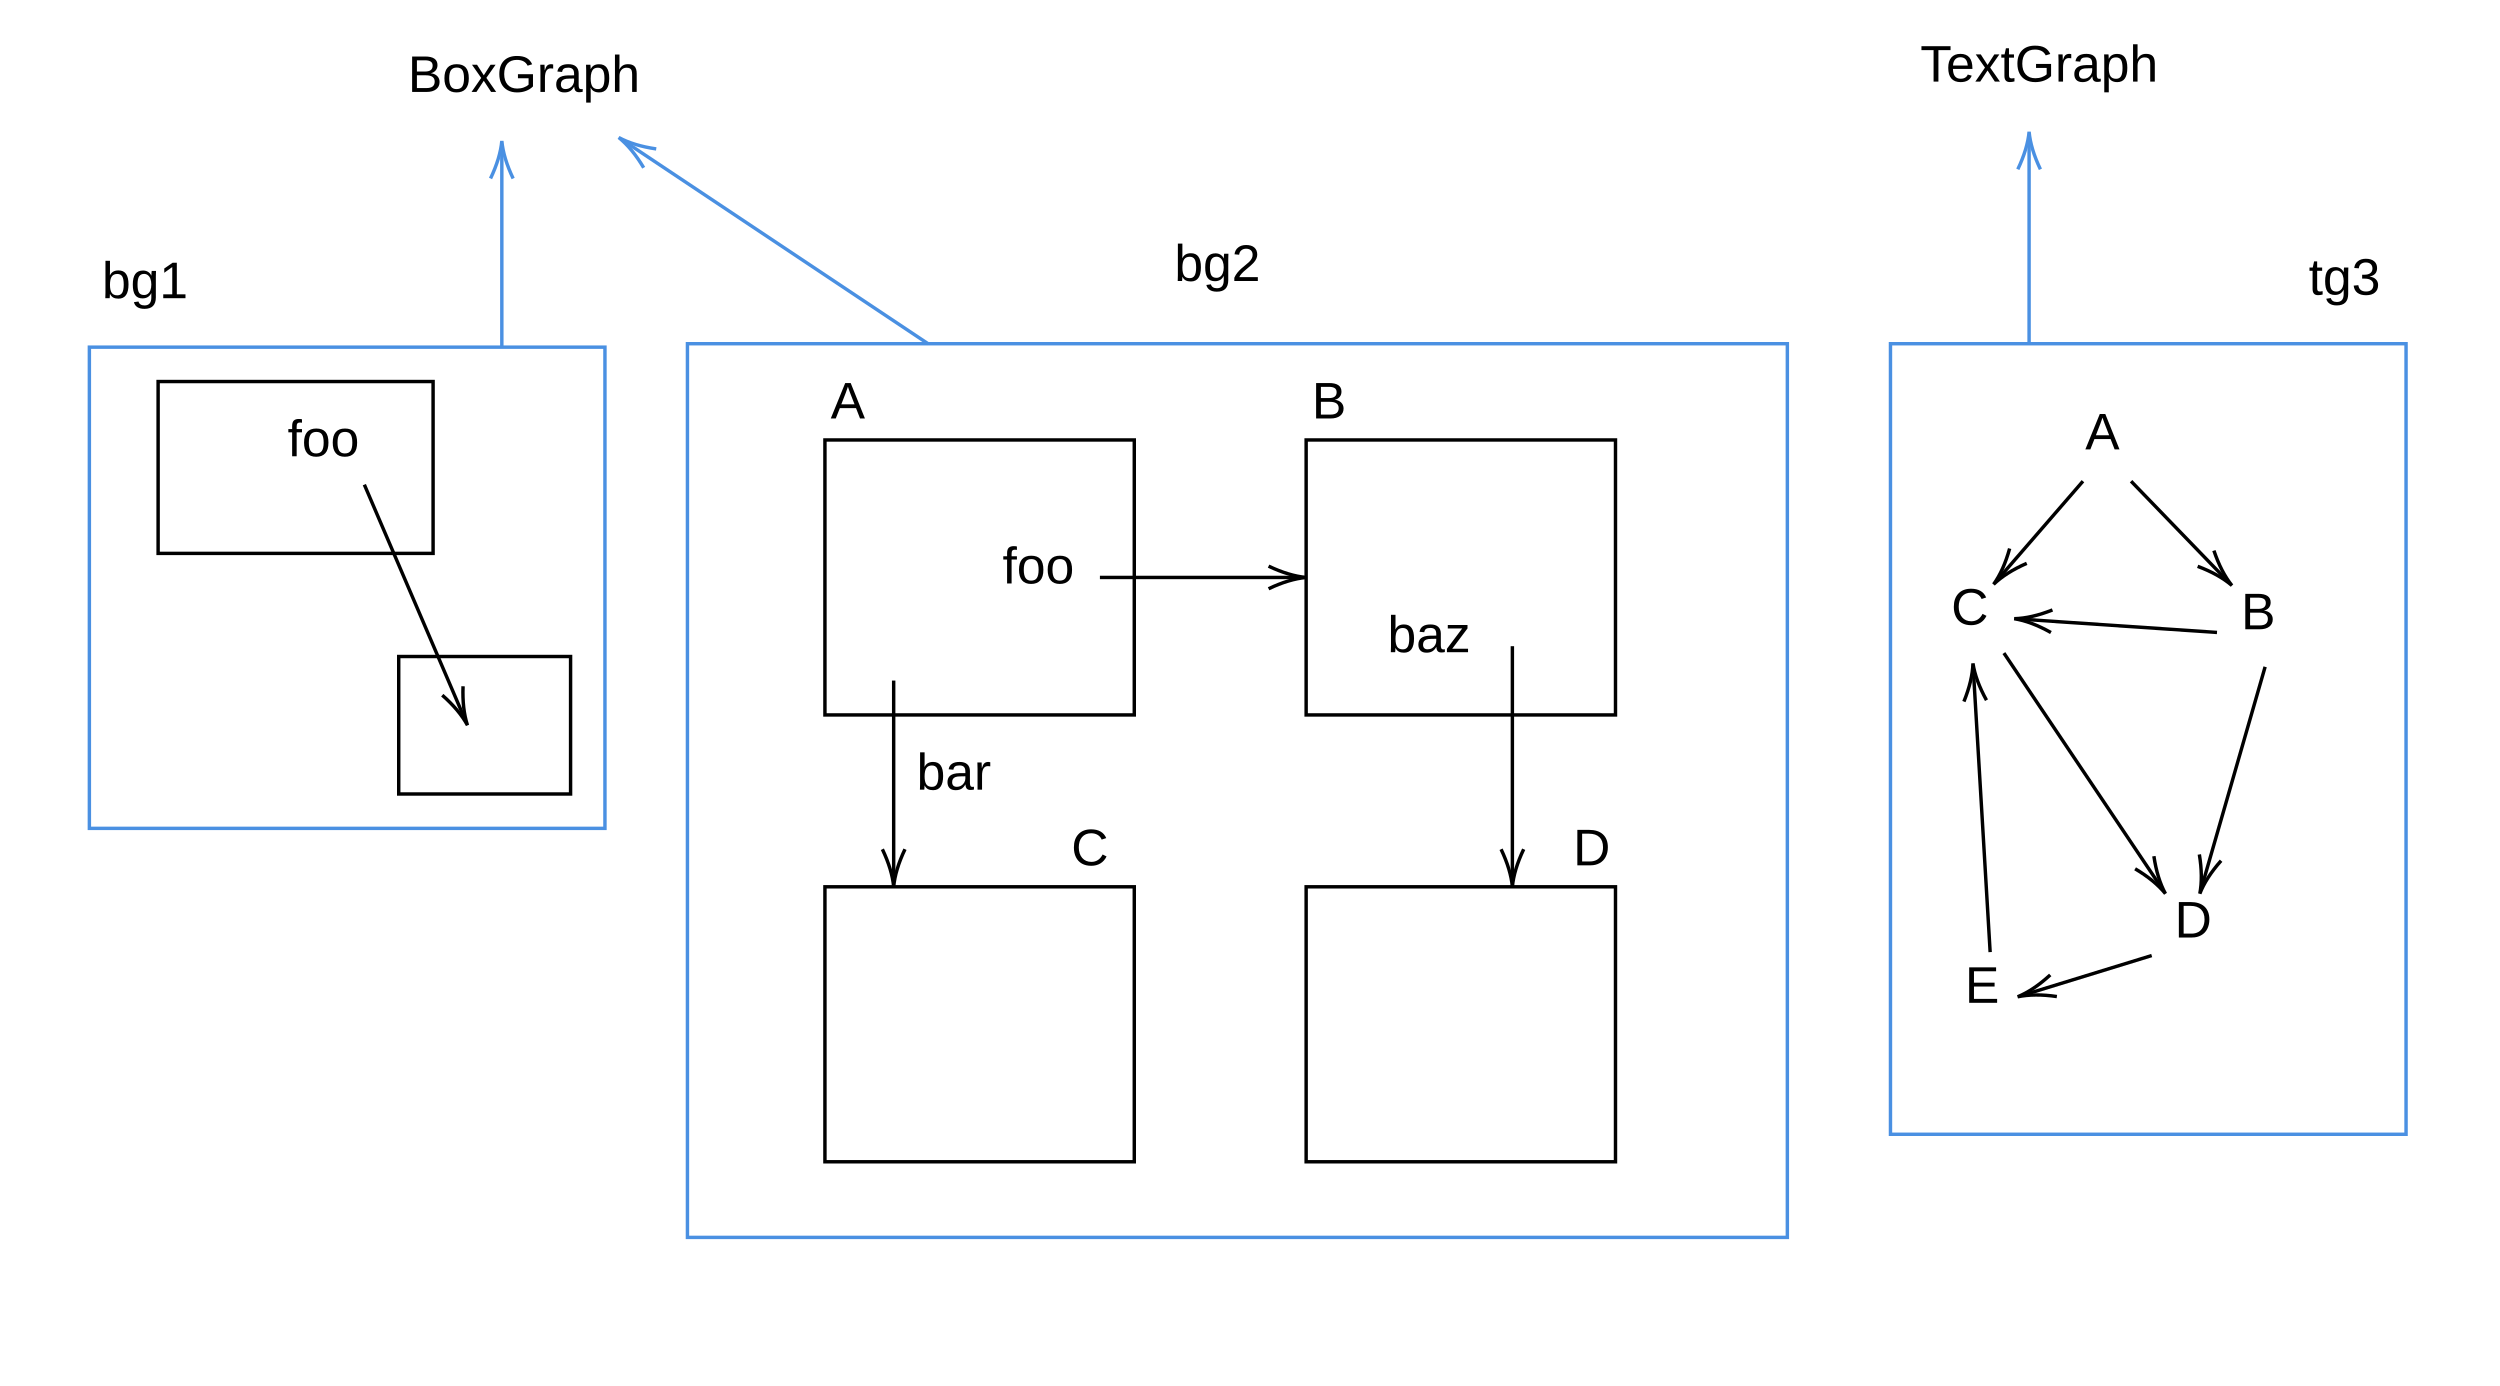
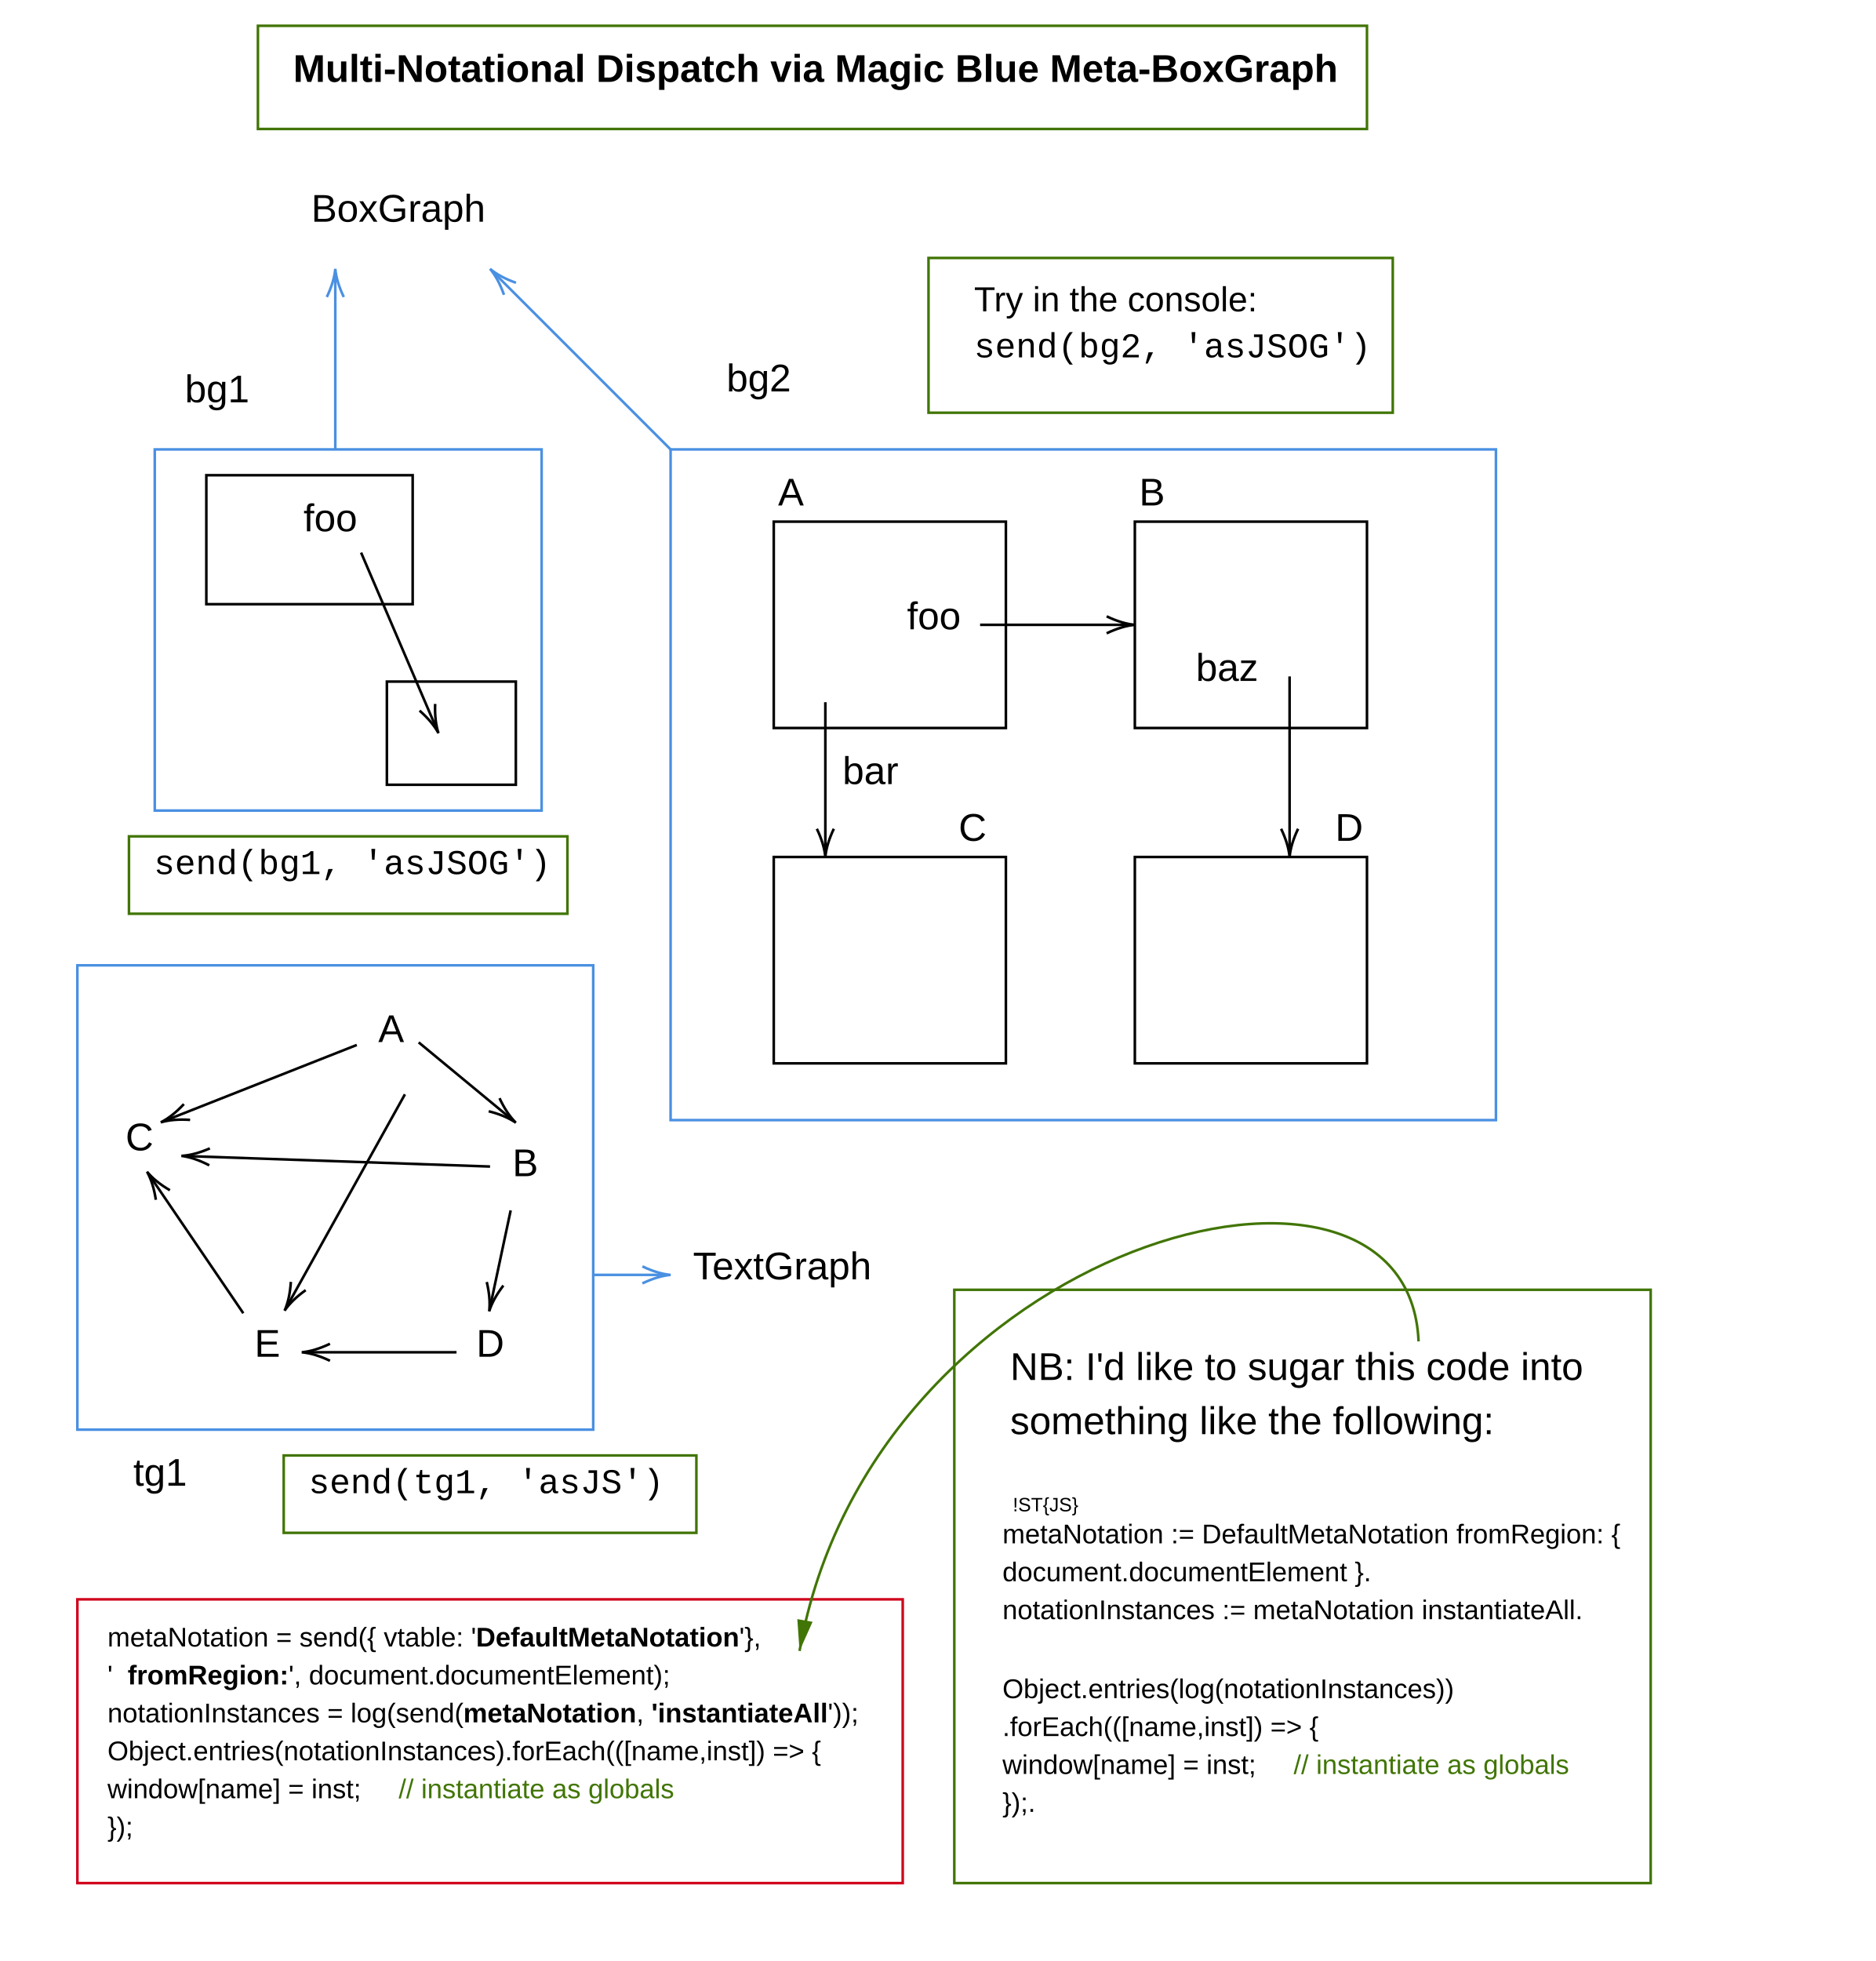
- <svg xmlns="http://www.w3.org/2000/svg" x="0" y="0" width="727.333" height="403" style="         width:727.333px;         height:403px;         background: #FFF;         fill: none; ">
+ <svg xmlns="http://www.w3.org/2000/svg" x="0" y="0" width="727.333" height="760.2" style="         width:727.333px;         height:760.2px;         background: #FFF;         fill: none; ">
  <svg class="role-diagram-draw-area">
    <g class="shapes-region" style="stroke: black; fill: none;">
      <g class="composite-shape">
-         <path class="real" d=" M200,100 L520,100 L520,360 L200,360 Z" style="stroke-width: 1px; stroke: rgb(74, 144, 226); stroke-opacity: 1; fill: rgb(255, 255, 255); fill-opacity: 1;" />
-       </g>
-       <g class="composite-shape">
-         <path class="real" d=" M26,101 L176,101 L176,241 L26,241 Z" style="stroke-width: 1px; stroke: rgb(74, 144, 226); stroke-opacity: 1; fill: rgb(255, 255, 255); fill-opacity: 1;" />
-       </g>
-       <g class="arrow-line">
-         <path class="connection real" stroke-dasharray="" d="  M146,101 L146,43" style="stroke: rgb(74, 144, 226); stroke-opacity: 1; stroke-width: 1px; fill: none; fill-opacity: 1;" />
-         <g stroke="rgb(74,144,226)" stroke-opacity="1" transform="matrix(3.061616997868383e-16,1,-1,3.061616997868383e-16,146,41)" style="stroke: rgb(74, 144, 226); stroke-width: 1px;">
-           <path d=" M10.93,-3.29 Q4.96,-0.45 0,0 Q4.96,0.45 10.93,3.29" />
-         </g>
-       </g>
-       <g class="arrow-line">
-         <path class="connection real" stroke-dasharray="" d="  M270,100 L181.66,41.11" style="stroke: rgb(74, 144, 226); stroke-opacity: 1; stroke-width: 1px; fill: none; fill-opacity: 1;" />
-         <g stroke="rgb(74,144,226)" stroke-opacity="1" transform="matrix(0.8320509,0.5546992,-0.5546992,0.8320509,180,40)" style="stroke: rgb(74, 144, 226); stroke-width: 1px;">
-           <path d=" M10.93,-3.29 Q4.96,-0.45 0,0 Q4.96,0.45 10.93,3.29" />
-         </g>
-       </g>
-       <g class="composite-shape">
-         <path class="real" d=" M46,111 L126,111 L126,161 L46,161 Z" style="stroke-width: 1px; stroke: rgb(0, 0, 0); fill: rgb(255, 255, 255); fill-opacity: 1;" />
-       </g>
-       <g class="composite-shape">
-         <path class="real" d=" M116,191 L166,191 L166,231 L116,231 Z" style="stroke-width: 1px; stroke: rgb(0, 0, 0); fill: rgb(255, 255, 255); fill-opacity: 1;" />
-       </g>
-       <g class="arrow-line">
-         <path class="connection real" stroke-dasharray="" d="  M106,141 L135.21,209.16" style="stroke: rgb(0, 0, 0); stroke-width: 1px; fill: none; fill-opacity: 1;" />
-         <g stroke="#000" transform="matrix(-0.3939419,-0.9191353,0.9191353,-0.3939419,136,211)" style="stroke: rgb(0, 0, 0); stroke-width: 1px;">
-           <path d=" M10.93,-3.29 Q4.96,-0.45 0,0 Q4.96,0.45 10.93,3.29" />
-         </g>
-       </g>
-       <g class="composite-shape">
-         <path class="real" d=" M240,128 L330,128 L330,208 L240,208 Z" style="stroke-width: 1px; stroke: rgb(0, 0, 0); fill: none; fill-opacity: 1;" />
-       </g>
-       <g class="composite-shape">
-         <path class="real" d=" M380,128 L470,128 L470,208 L380,208 Z" style="stroke-width: 1px; stroke: rgb(0, 0, 0); fill: none; fill-opacity: 1;" />
-       </g>
-       <g class="arrow-line">
-         <path class="connection real" stroke-dasharray="" d="  M320,168 L378,168" style="stroke: rgb(0, 0, 0); stroke-width: 1px; fill: none; fill-opacity: 1;" />
-         <g stroke="#000" transform="matrix(-1,1.2246467991473532e-16,-1.2246467991473532e-16,-1,380,168)" style="stroke: rgb(0, 0, 0); stroke-width: 1px;">
-           <path d=" M10.93,-3.29 Q4.96,-0.45 0,0 Q4.96,0.45 10.93,3.29" />
-         </g>
-       </g>
-       <g class="composite-shape">
-         <path class="real" d=" M240,258 L330,258 L330,338 L240,338 Z" style="stroke-width: 1px; stroke: rgb(0, 0, 0); fill: none; fill-opacity: 1;" />
-       </g>
-       <g class="composite-shape">
-         <path class="real" d=" M380,258 L470,258 L470,338 L380,338 Z" style="stroke-width: 1px; stroke: rgb(0, 0, 0); fill: none; fill-opacity: 1;" />
-       </g>
-       <g class="arrow-line">
-         <path class="connection real" stroke-dasharray="" d="  M260,198 L260,256" style="stroke: rgb(0, 0, 0); stroke-width: 1px; fill: none; fill-opacity: 1;" />
-         <g stroke="#000" transform="matrix(-1.8369701987210297e-16,-1,1,-1.8369701987210297e-16,260,258)" style="stroke: rgb(0, 0, 0); stroke-width: 1px;">
-           <path d=" M10.93,-3.29 Q4.96,-0.45 0,0 Q4.96,0.45 10.93,3.29" />
-         </g>
-       </g>
-       <g class="arrow-line">
-         <path class="connection real" stroke-dasharray="" d="  M440,188 L440,256" style="stroke: rgb(0, 0, 0); stroke-width: 1px; fill: none; fill-opacity: 1;" />
-         <g stroke="#000" transform="matrix(-1.8369701987210297e-16,-1,1,-1.8369701987210297e-16,440,258)" style="stroke: rgb(0, 0, 0); stroke-width: 1px;">
-           <path d=" M10.93,-3.29 Q4.96,-0.45 0,0 Q4.96,0.45 10.93,3.29" />
-         </g>
-       </g>
-       <g class="composite-shape">
-         <path class="real" d=" M550,100 L700,100 L700,330 L550,330 Z" style="stroke-width: 1px; stroke: rgb(74, 144, 226); stroke-opacity: 1; fill: rgb(255, 255, 255); fill-opacity: 1;" />
-       </g>
-       <g class="arrow-line">
-         <path class="connection real" stroke-dasharray="" d="  M620,140 L647.94,168.9" style="stroke: rgb(0, 0, 0); stroke-width: 1px; fill: none; fill-opacity: 1;" />
-         <g stroke="#000" transform="matrix(-0.6951604,-0.7188547,0.7188547,-0.6951604,649.3333,170.3333)" style="stroke: rgb(0, 0, 0); stroke-width: 1px;">
-           <path d=" M10.93,-3.29 Q4.96,-0.45 0,0 Q4.96,0.45 10.93,3.29" />
-         </g>
-       </g>
-       <g class="arrow-line">
-         <path class="connection real" stroke-dasharray="" d="  M606,140 L581.31,168.49" style="stroke: rgb(0, 0, 0); stroke-width: 1px; fill: none; fill-opacity: 1;" />
-         <g stroke="#000" transform="matrix(0.6548727,-0.7557392,0.7557392,0.6548727,580,170)" style="stroke: rgb(0, 0, 0); stroke-width: 1px;">
-           <path d=" M10.93,-3.29 Q4.96,-0.45 0,0 Q4.96,0.45 10.93,3.29" />
-         </g>
-       </g>
-       <g class="arrow-line">
-         <path class="connection real" stroke-dasharray="" d="  M590.33,100.33 L590.33,40.33" style="stroke: rgb(74, 144, 226); stroke-opacity: 1; stroke-width: 1px; fill: none; fill-opacity: 1;" />
-         <g stroke="rgb(74,144,226)" stroke-opacity="1" transform="matrix(3.061616997868383e-16,1,-1,3.061616997868383e-16,590.3333,38.33333)" style="stroke: rgb(74, 144, 226); stroke-width: 1px;">
-           <path d=" M10.93,-3.29 Q4.96,-0.45 0,0 Q4.96,0.45 10.93,3.29" />
-         </g>
-       </g>
-       <g class="arrow-line">
-         <path class="connection real" stroke-dasharray="" d="  M583,190 L628.89,258.34" style="stroke: rgb(0, 0, 0); stroke-width: 1px; fill: none; fill-opacity: 1;" />
-         <g stroke="#000" transform="matrix(-0.5574553,-0.8302069,0.8302069,-0.5574553,630,260)" style="stroke: rgb(0, 0, 0); stroke-width: 1px;">
-           <path d=" M10.93,-3.29 Q4.96,-0.45 0,0 Q4.96,0.45 10.93,3.29" />
-         </g>
-       </g>
-       <g class="arrow-line">
-         <path class="connection real" stroke-dasharray="" d="  M659,194 L640.55,258.08" style="stroke: rgb(0, 0, 0); stroke-width: 1px; fill: none; fill-opacity: 1;" />
-         <g stroke="#000" transform="matrix(0.2766438,-0.9609725,0.9609725,0.2766438,640,260)" style="stroke: rgb(0, 0, 0); stroke-width: 1px;">
-           <path d=" M10.93,-3.29 Q4.96,-0.45 0,0 Q4.96,0.45 10.93,3.29" />
-         </g>
-       </g>
-       <g class="arrow-line">
-         <path class="connection real" stroke-dasharray="" d="  M645,184 L588,180.14" style="stroke: rgb(0, 0, 0); stroke-width: 1px; fill: none; fill-opacity: 1;" />
-         <g stroke="#000" transform="matrix(0.997708,0.06766703,-0.06766703,0.997708,586,180)" style="stroke: rgb(0, 0, 0); stroke-width: 1px;">
-           <path d=" M10.93,-3.29 Q4.96,-0.45 0,0 Q4.96,0.45 10.93,3.29" />
-         </g>
-       </g>
-       <g class="arrow-line">
-         <path class="connection real" stroke-dasharray="" d="  M626,278 L588.91,289.41" style="stroke: rgb(0, 0, 0); stroke-width: 1px; fill: none; fill-opacity: 1;" />
-         <g stroke="#000" transform="matrix(0.955793,-0.2940403,0.2940403,0.955793,587,290)" style="stroke: rgb(0, 0, 0); stroke-width: 1px;">
-           <path d=" M10.93,-3.29 Q4.96,-0.45 0,0 Q4.96,0.45 10.93,3.29" />
-         </g>
-       </g>
-       <g class="arrow-line">
-         <path class="connection real" stroke-dasharray="" d="  M579,277 L574.12,195" style="stroke: rgb(0, 0, 0); stroke-width: 1px; fill: none; fill-opacity: 1;" />
-         <g stroke="#000" transform="matrix(0.0594806,0.9982295,-0.9982295,0.0594806,574,193)" style="stroke: rgb(0, 0, 0); stroke-width: 1px;">
-           <path d=" M10.93,-3.29 Q4.96,-0.45 0,0 Q4.96,0.45 10.93,3.29" />
-         </g>
+         <path class="real" d=" M260,174.22 L580,174.22 L580,434.22 L260,434.22 Z" style="stroke-width: 1px; stroke: rgb(74, 144, 226); stroke-opacity: 1; fill: rgb(255, 255, 255); fill-opacity: 1;" />
+       </g>
+       <g class="composite-shape">
+         <path class="real" d=" M60,174.22 L210,174.22 L210,314.22 L60,314.22 Z" style="stroke-width: 1px; stroke: rgb(74, 144, 226); stroke-opacity: 1; fill: rgb(255, 255, 255); fill-opacity: 1;" />
+       </g>
+       <g class="arrow-line">
+         <path class="connection real" stroke-dasharray="" d="  M130,174.22 L130,106.22" style="stroke: rgb(74, 144, 226); stroke-opacity: 1; stroke-width: 1px; fill: none; fill-opacity: 1;" />
+         <g stroke="rgb(74,144,226)" stroke-opacity="1" transform="matrix(3.061616997868383e-16,1,-1,3.061616997868383e-16,130,104.2217)" style="stroke: rgb(74, 144, 226); stroke-width: 1px;">
+           <path d=" M10.93,-3.29 Q4.96,-0.45 0,0 Q4.96,0.45 10.93,3.29" />
+         </g>
+       </g>
+       <g class="arrow-line">
+         <path class="connection real" stroke-dasharray="" d="  M260,174.22 L191.41,105.64" style="stroke: rgb(74, 144, 226); stroke-opacity: 1; stroke-width: 1px; fill: none; fill-opacity: 1;" />
+         <g stroke="rgb(74,144,226)" stroke-opacity="1" transform="matrix(0.7071068,0.7071068,-0.7071068,0.7071068,190,104.2217)" style="stroke: rgb(74, 144, 226); stroke-width: 1px;">
+           <path d=" M10.93,-3.29 Q4.96,-0.45 0,0 Q4.96,0.45 10.93,3.29" />
+         </g>
+       </g>
+       <g class="composite-shape">
+         <path class="real" d=" M80,184.22 L160,184.22 L160,234.22 L80,234.22 Z" style="stroke-width: 1px; stroke: rgb(0, 0, 0); fill: rgb(255, 255, 255); fill-opacity: 1;" />
+       </g>
+       <g class="composite-shape">
+         <path class="real" d=" M150,264.22 L200,264.22 L200,304.22 L150,304.22 Z" style="stroke-width: 1px; stroke: rgb(0, 0, 0); fill: rgb(255, 255, 255); fill-opacity: 1;" />
+       </g>
+       <g class="arrow-line">
+         <path class="connection real" stroke-dasharray="" d="  M140,214.22 L169.21,282.38" style="stroke: rgb(0, 0, 0); stroke-width: 1px; fill: none; fill-opacity: 1;" />
+         <g stroke="#000" transform="matrix(-0.3939419,-0.9191353,0.9191353,-0.3939419,170,284.2217)" style="stroke: rgb(0, 0, 0); stroke-width: 1px;">
+           <path d=" M10.93,-3.29 Q4.96,-0.45 0,0 Q4.96,0.45 10.93,3.29" />
+         </g>
+       </g>
+       <g class="composite-shape">
+         <path class="real" d=" M300,202.22 L390,202.22 L390,282.22 L300,282.22 Z" style="stroke-width: 1px; stroke: rgb(0, 0, 0); fill: none; fill-opacity: 1;" />
+       </g>
+       <g class="composite-shape">
+         <path class="real" d=" M440,202.22 L530,202.22 L530,282.22 L440,282.22 Z" style="stroke-width: 1px; stroke: rgb(0, 0, 0); fill: none; fill-opacity: 1;" />
+       </g>
+       <g class="arrow-line">
+         <path class="connection real" stroke-dasharray="" d="  M380,242.22 L438,242.22" style="stroke: rgb(0, 0, 0); stroke-width: 1px; fill: none; fill-opacity: 1;" />
+         <g stroke="#000" transform="matrix(-1,1.2246467991473532e-16,-1.2246467991473532e-16,-1,440,242.2217)" style="stroke: rgb(0, 0, 0); stroke-width: 1px;">
+           <path d=" M10.93,-3.29 Q4.96,-0.45 0,0 Q4.96,0.45 10.93,3.29" />
+         </g>
+       </g>
+       <g class="composite-shape">
+         <path class="real" d=" M300,332.22 L390,332.22 L390,412.22 L300,412.22 Z" style="stroke-width: 1px; stroke: rgb(0, 0, 0); fill: none; fill-opacity: 1;" />
+       </g>
+       <g class="composite-shape">
+         <path class="real" d=" M440,332.22 L530,332.22 L530,412.22 L440,412.22 Z" style="stroke-width: 1px; stroke: rgb(0, 0, 0); fill: none; fill-opacity: 1;" />
+       </g>
+       <g class="arrow-line">
+         <path class="connection real" stroke-dasharray="" d="  M320,272.22 L320,330.22" style="stroke: rgb(0, 0, 0); stroke-width: 1px; fill: none; fill-opacity: 1;" />
+         <g stroke="#000" transform="matrix(-1.8369701987210297e-16,-1,1,-1.8369701987210297e-16,320,332.2217)" style="stroke: rgb(0, 0, 0); stroke-width: 1px;">
+           <path d=" M10.93,-3.29 Q4.96,-0.45 0,0 Q4.96,0.45 10.93,3.29" />
+         </g>
+       </g>
+       <g class="arrow-line">
+         <path class="connection real" stroke-dasharray="" d="  M500,262.22 L500,330.22" style="stroke: rgb(0, 0, 0); stroke-width: 1px; fill: none; fill-opacity: 1;" />
+         <g stroke="#000" transform="matrix(-1.8369701987210297e-16,-1,1,-1.8369701987210297e-16,500,332.2217)" style="stroke: rgb(0, 0, 0); stroke-width: 1px;">
+           <path d=" M10.93,-3.29 Q4.96,-0.45 0,0 Q4.96,0.45 10.93,3.29" />
+         </g>
+       </g>
+       <g class="composite-shape">
+         <path class="real" d=" M30,374.22 L230,374.22 L230,554.22 L30,554.22 Z" style="stroke-width: 1px; stroke: rgb(74, 144, 226); stroke-opacity: 1; fill: rgb(255, 255, 255); fill-opacity: 1;" />
+       </g>
+       <g class="arrow-line">
+         <path class="connection real" stroke-dasharray="" d="  M162.33,404.09 L198.46,433.95" style="stroke: rgb(0, 0, 0); stroke-width: 1px; fill: none; fill-opacity: 1;" />
+         <g stroke="#000" transform="matrix(-0.7707357,-0.637155,0.637155,-0.7707357,200,435.2217)" style="stroke: rgb(0, 0, 0); stroke-width: 1px;">
+           <path d=" M10.93,-3.29 Q4.96,-0.45 0,0 Q4.96,0.45 10.93,3.29" />
+         </g>
+       </g>
+       <g class="arrow-line">
+         <path class="connection real" stroke-dasharray="" d="  M138.33,405.09 L64.19,434.35" style="stroke: rgb(0, 0, 0); stroke-width: 1px; fill: none; fill-opacity: 1;" />
+         <g stroke="#000" transform="matrix(0.9301615,-0.3671507,0.3671507,0.9301615,62.33331,435.0884)" style="stroke: rgb(0, 0, 0); stroke-width: 1px;">
+           <path d=" M10.93,-3.29 Q4.96,-0.45 0,0 Q4.96,0.45 10.93,3.29" />
+         </g>
+       </g>
+       <g class="arrow-line">
+         <path class="connection real" stroke-dasharray="" d="  M230,494.22 L258,494.22" style="stroke: rgb(74, 144, 226); stroke-opacity: 1; stroke-width: 1px; fill: none; fill-opacity: 1;" />
+         <g stroke="rgb(74,144,226)" stroke-opacity="1" transform="matrix(-1,1.2246467991473532e-16,-1.2246467991473532e-16,-1,260,494.2217)" style="stroke: rgb(74, 144, 226); stroke-width: 1px;">
+           <path d=" M10.93,-3.29 Q4.96,-0.45 0,0 Q4.96,0.45 10.93,3.29" />
+         </g>
+       </g>
+       <g class="arrow-line">
+         <path class="connection real" stroke-dasharray="" d="  M157,424.22 L111.31,506.34" style="stroke: rgb(0, 0, 0); stroke-width: 1px; fill: none; fill-opacity: 1;" />
+         <g stroke="#000" transform="matrix(0.4861829,-0.8738571,0.8738571,0.4861829,110.3333,508.0884)" style="stroke: rgb(0, 0, 0); stroke-width: 1px;">
+           <path d=" M10.93,-3.29 Q4.96,-0.45 0,0 Q4.96,0.45 10.93,3.29" />
+         </g>
+       </g>
+       <g class="arrow-line">
+         <path class="connection real" stroke-dasharray="" d="  M198,469.22 L190.08,506.4" style="stroke: rgb(0, 0, 0); stroke-width: 1px; fill: none; fill-opacity: 1;" />
+         <g stroke="#000" transform="matrix(0.2082531,-0.978075,0.978075,0.2082531,189.6667,508.355)" style="stroke: rgb(0, 0, 0); stroke-width: 1px;">
+           <path d=" M10.93,-3.29 Q4.96,-0.45 0,0 Q4.96,0.45 10.93,3.29" />
+         </g>
+       </g>
+       <g class="arrow-line">
+         <path class="connection real" stroke-dasharray="" d="  M190,452.22 L72.33,448.16" style="stroke: rgb(0, 0, 0); stroke-width: 1px; fill: none; fill-opacity: 1;" />
+         <g stroke="#000" transform="matrix(0.9994029,0.03455064,-0.03455064,0.9994029,70.33331,448.0884)" style="stroke: rgb(0, 0, 0); stroke-width: 1px;">
+           <path d=" M10.93,-3.29 Q4.96,-0.45 0,0 Q4.96,0.45 10.93,3.29" />
+         </g>
+       </g>
+       <g class="arrow-line">
+         <path class="connection real" stroke-dasharray="" d="  M177,524.22 L119,524.22" style="stroke: rgb(0, 0, 0); stroke-width: 1px; fill: none; fill-opacity: 1;" />
+         <g stroke="#000" transform="matrix(1,-2.4492935982947064e-16,2.4492935982947064e-16,1,117,524.2217)" style="stroke: rgb(0, 0, 0); stroke-width: 1px;">
+           <path d=" M10.93,-3.29 Q4.96,-0.45 0,0 Q4.96,0.45 10.93,3.29" />
+         </g>
+       </g>
+       <g class="arrow-line">
+         <path class="connection real" stroke-dasharray="" d="  M94.33,509.09 L58.13,455.88" style="stroke: rgb(0, 0, 0); stroke-width: 1px; fill: none; fill-opacity: 1;" />
+         <g stroke="#000" transform="matrix(0.5625164,0.8267862,-0.8267862,0.5625164,57,454.2217)" style="stroke: rgb(0, 0, 0); stroke-width: 1px;">
+           <path d=" M10.93,-3.29 Q4.96,-0.45 0,0 Q4.96,0.45 10.93,3.29" />
+         </g>
+       </g>
+       <g class="composite-shape">
+         <path class="real" d=" M30,620 L350,620 L350,730 L30,730 Z" style="stroke-width: 1px; stroke: rgb(208, 2, 27); fill: rgb(255, 255, 255); fill-opacity: 1; stroke-opacity: 1;" />
+       </g>
+       <g class="composite-shape">
+         <path class="real" d=" M370,500 L640,500 L640,730 L370,730 Z" style="stroke-width: 1px; stroke: rgb(65, 117, 5); fill: rgb(255, 255, 255); fill-opacity: 1; stroke-opacity: 1;" />
+       </g>
+       <g class="arrow-line">
+         <path class="connection real" stroke-dasharray="" d="  M550,520 C546.13,426.53 338.13,480.93 310,640" style="stroke: rgb(65, 117, 5); stroke-width: 1px; fill: none; fill-opacity: 1; stroke-opacity: 1;" />
+         <g stroke="none" transform="matrix(0.1741638,-0.9847167,0.9847167,0.1741638,310,640)" style="stroke: none; stroke-width: 1px; fill: rgb(65, 117, 5);" fill="rgb(65,117,5)" fill-opacity="1">
+           <path d=" M12,-3 L0,0 L12,3 Z" />
+         </g>
+       </g>
+       <g class="composite-shape">
+         <path class="real" d=" M360,100 L540,100 L540,160 L360,160 Z" style="stroke-width: 1px; stroke: rgb(65, 117, 5); stroke-opacity: 1; fill: rgb(255, 255, 255); fill-opacity: 1;" />
+       </g>
+       <g class="composite-shape">
+         <path class="real" d=" M50,324.22 L220,324.22 L220,354.22 L50,354.22 Z" style="stroke-width: 1px; stroke: rgb(65, 117, 5); stroke-opacity: 1; fill: rgb(255, 255, 255); fill-opacity: 1;" />
+       </g>
+       <g class="composite-shape">
+         <path class="real" d=" M110,564.22 L270,564.22 L270,594.22 L110,594.22 Z" style="stroke-width: 1px; stroke: rgb(65, 117, 5); stroke-opacity: 1; fill: rgb(255, 255, 255); fill-opacity: 1;" />
+       </g>
+       <g class="composite-shape">
+         <path class="real" d=" M100,10 L530,10 L530,50 L100,50 Z" style="stroke-width: 1px; stroke: rgb(65, 117, 5); stroke-opacity: 1; fill: rgb(255, 255, 255); fill-opacity: 1;" />
      </g>
      <g />
    </g>
    <g />
    <g />
    <g />
  </svg>
-   <svg width="726" height="401.667" style="width:726px;height:401.667px;font-family:Asana-Math, Asana;background:#FFF;">
-     <g>
-       <g>
-         <g>
-           <text x="118.667" y="16.84" style="white-space:pre;stroke:none;fill:rgb(0,0,0);fill-opacity:1;font-size:15px;font-family:Arial, Helvetica, sans-serif;font-weight:400;font-style:normal;dominant-baseline:text-before-edge;text-decoration:none;">BoxGraph</text>
-         </g>
-       </g>
-     </g>
-     <g>
-       <g>
-         <g>
-           <text x="83.667" y="122.84" style="white-space:pre;stroke:none;fill:rgb(0,0,0);fill-opacity:1;font-size:15px;font-family:Arial, Helvetica, sans-serif;font-weight:400;font-style:normal;dominant-baseline:text-before-edge;text-decoration:none;">foo</text>
-         </g>
-       </g>
-     </g>
-     <g>
-       <g>
-         <g>
-           <text x="29.667" y="76.84" style="white-space:pre;stroke:none;fill:rgb(0,0,0);fill-opacity:1;font-size:15px;font-family:Arial, Helvetica, sans-serif;font-weight:400;font-style:normal;dominant-baseline:text-before-edge;text-decoration:none;">bg1</text>
-         </g>
-       </g>
-     </g>
-     <g>
-       <g>
-         <g>
-           <text x="341.667" y="71.84" style="white-space:pre;stroke:none;fill:rgb(0,0,0);fill-opacity:1;font-size:15px;font-family:Arial, Helvetica, sans-serif;font-weight:400;font-style:normal;dominant-baseline:text-before-edge;text-decoration:none;">bg2</text>
-         </g>
-       </g>
-     </g>
-     <g>
-       <g>
-         <g>
-           <text x="291.667" y="159.84" style="white-space:pre;stroke:none;fill:rgb(0,0,0);fill-opacity:1;font-size:15px;font-family:Arial, Helvetica, sans-serif;font-weight:400;font-style:normal;dominant-baseline:text-before-edge;text-decoration:none;">foo</text>
-         </g>
-       </g>
-     </g>
-     <g>
-       <g>
-         <g>
-           <text x="266.667" y="219.84" style="white-space:pre;stroke:none;fill:rgb(0,0,0);fill-opacity:1;font-size:15px;font-family:Arial, Helvetica, sans-serif;font-weight:400;font-style:normal;dominant-baseline:text-before-edge;text-decoration:none;">bar</text>
-         </g>
-       </g>
-     </g>
-     <g>
-       <g>
-         <g>
-           <text x="403.667" y="179.84" style="white-space:pre;stroke:none;fill:rgb(0,0,0);fill-opacity:1;font-size:15px;font-family:Arial, Helvetica, sans-serif;font-weight:400;font-style:normal;dominant-baseline:text-before-edge;text-decoration:none;">baz</text>
-         </g>
-       </g>
-     </g>
-     <g>
-       <g>
-         <g>
-           <text x="241.667" y="111.84" style="white-space:pre;stroke:none;fill:rgb(0,0,0);fill-opacity:1;font-size:15px;font-family:Arial, Helvetica, sans-serif;font-weight:400;font-style:normal;dominant-baseline:text-before-edge;text-decoration:none;">A</text>
-         </g>
-       </g>
-     </g>
-     <g>
-       <g>
-         <g>
-           <text x="381.667" y="111.84" style="white-space:pre;stroke:none;fill:rgb(0,0,0);fill-opacity:1;font-size:15px;font-family:Arial, Helvetica, sans-serif;font-weight:400;font-style:normal;dominant-baseline:text-before-edge;text-decoration:none;">B</text>
-         </g>
-       </g>
-     </g>
-     <g>
-       <g>
-         <g>
-           <text x="311.667" y="241.84" style="white-space:pre;stroke:none;fill:rgb(0,0,0);fill-opacity:1;font-size:15px;font-family:Arial, Helvetica, sans-serif;font-weight:400;font-style:normal;dominant-baseline:text-before-edge;text-decoration:none;">C</text>
-         </g>
-       </g>
-     </g>
-     <g>
-       <g>
-         <g>
-           <text x="457.667" y="241.84" style="white-space:pre;stroke:none;fill:rgb(0,0,0);fill-opacity:1;font-size:15px;font-family:Arial, Helvetica, sans-serif;font-weight:400;font-style:normal;dominant-baseline:text-before-edge;text-decoration:none;">D</text>
-         </g>
-       </g>
-     </g>
-     <g>
-       <g>
-         <g>
-           <text x="606.667" y="120.84" style="white-space:pre;stroke:none;fill:rgb(0,0,0);fill-opacity:1;font-size:15px;font-family:Arial, Helvetica, sans-serif;font-weight:400;font-style:normal;dominant-baseline:text-before-edge;text-decoration:none;">A</text>
-         </g>
-       </g>
-     </g>
-     <g>
-       <g>
-         <g>
-           <text x="671.667" y="75.84" style="white-space:pre;stroke:none;fill:rgb(0,0,0);fill-opacity:1;font-size:15px;font-family:Arial, Helvetica, sans-serif;font-weight:400;font-style:normal;dominant-baseline:text-before-edge;text-decoration:none;">tg3</text>
-         </g>
-       </g>
-     </g>
-     <g>
-       <g>
-         <g>
-           <text x="652" y="173.173" style="white-space:pre;stroke:none;fill:rgb(0,0,0);fill-opacity:1;font-size:15px;font-family:Arial, Helvetica, sans-serif;font-weight:400;font-style:normal;dominant-baseline:text-before-edge;text-decoration:none;">B</text>
-         </g>
-       </g>
-     </g>
-     <g>
-       <g>
-         <g>
-           <text x="567.667" y="171.84" style="white-space:pre;stroke:none;fill:rgb(0,0,0);fill-opacity:1;font-size:15px;font-family:Arial, Helvetica, sans-serif;font-weight:400;font-style:normal;dominant-baseline:text-before-edge;text-decoration:none;">C</text>
-         </g>
-       </g>
-     </g>
-     <g>
-       <g>
-         <g>
-           <text x="558.667" y="13.84" style="white-space:pre;stroke:none;fill:rgb(0,0,0);fill-opacity:1;font-size:15px;font-family:Arial, Helvetica, sans-serif;font-weight:400;font-style:normal;dominant-baseline:text-before-edge;text-decoration:none;">TextGraph</text>
-         </g>
-       </g>
-     </g>
-     <g>
-       <g>
-         <g>
-           <text x="632.667" y="262.84" style="white-space:pre;stroke:none;fill:rgb(0,0,0);fill-opacity:1;font-size:15px;font-family:Arial, Helvetica, sans-serif;font-weight:400;font-style:normal;dominant-baseline:text-before-edge;text-decoration:none;">D</text>
-         </g>
-       </g>
-     </g>
-     <g>
-       <g>
-         <g>
-           <text x="571.667" y="281.84" style="white-space:pre;stroke:none;fill:rgb(0,0,0);fill-opacity:1;font-size:15px;font-family:Arial, Helvetica, sans-serif;font-weight:400;font-style:normal;dominant-baseline:text-before-edge;text-decoration:none;">E</text>
+   <svg width="726" height="758.867" style="width:726px;height:758.867px;font-family:Asana-Math, Asana;background:#FFF;">
+     <g>
+       <g>
+         <g>
+           <text x="120.667" y="76.05" style="white-space:pre;stroke:none;fill:rgb(0,0,0);fill-opacity:1;font-size:15px;font-family:Arial, Helvetica, sans-serif;font-weight:400;font-style:normal;dominant-baseline:text-before-edge;text-decoration:none;">BoxGraph</text>
+         </g>
+       </g>
+     </g>
+     <g>
+       <g>
+         <g>
+           <text x="117.667" y="196.05" style="white-space:pre;stroke:none;fill:rgb(0,0,0);fill-opacity:1;font-size:15px;font-family:Arial, Helvetica, sans-serif;font-weight:400;font-style:normal;dominant-baseline:text-before-edge;text-decoration:none;">foo</text>
+         </g>
+       </g>
+     </g>
+     <g>
+       <g>
+         <g>
+           <text x="71.667" y="146.05" style="white-space:pre;stroke:none;fill:rgb(0,0,0);fill-opacity:1;font-size:15px;font-family:Arial, Helvetica, sans-serif;font-weight:400;font-style:normal;dominant-baseline:text-before-edge;text-decoration:none;">bg1</text>
+         </g>
+       </g>
+     </g>
+     <g>
+       <g>
+         <g>
+           <text x="281.667" y="141.833" style="white-space:pre;stroke:none;fill:rgb(0,0,0);fill-opacity:1;font-size:15px;font-family:Arial, Helvetica, sans-serif;font-weight:400;font-style:normal;dominant-baseline:text-before-edge;text-decoration:none;">bg2</text>
+         </g>
+       </g>
+     </g>
+     <g>
+       <g>
+         <g>
+           <text x="351.667" y="234.05" style="white-space:pre;stroke:none;fill:rgb(0,0,0);fill-opacity:1;font-size:15px;font-family:Arial, Helvetica, sans-serif;font-weight:400;font-style:normal;dominant-baseline:text-before-edge;text-decoration:none;">foo</text>
+         </g>
+       </g>
+     </g>
+     <g>
+       <g>
+         <g>
+           <text x="326.667" y="294.05" style="white-space:pre;stroke:none;fill:rgb(0,0,0);fill-opacity:1;font-size:15px;font-family:Arial, Helvetica, sans-serif;font-weight:400;font-style:normal;dominant-baseline:text-before-edge;text-decoration:none;">bar</text>
+         </g>
+       </g>
+     </g>
+     <g>
+       <g>
+         <g>
+           <text x="463.667" y="254.05" style="white-space:pre;stroke:none;fill:rgb(0,0,0);fill-opacity:1;font-size:15px;font-family:Arial, Helvetica, sans-serif;font-weight:400;font-style:normal;dominant-baseline:text-before-edge;text-decoration:none;">baz</text>
+         </g>
+       </g>
+     </g>
+     <g>
+       <g>
+         <g>
+           <text x="301.667" y="186.05" style="white-space:pre;stroke:none;fill:rgb(0,0,0);fill-opacity:1;font-size:15px;font-family:Arial, Helvetica, sans-serif;font-weight:400;font-style:normal;dominant-baseline:text-before-edge;text-decoration:none;">A</text>
+         </g>
+       </g>
+     </g>
+     <g>
+       <g>
+         <g>
+           <text x="441.667" y="186.05" style="white-space:pre;stroke:none;fill:rgb(0,0,0);fill-opacity:1;font-size:15px;font-family:Arial, Helvetica, sans-serif;font-weight:400;font-style:normal;dominant-baseline:text-before-edge;text-decoration:none;">B</text>
+         </g>
+       </g>
+     </g>
+     <g>
+       <g>
+         <g>
+           <text x="371.667" y="316.05" style="white-space:pre;stroke:none;fill:rgb(0,0,0);fill-opacity:1;font-size:15px;font-family:Arial, Helvetica, sans-serif;font-weight:400;font-style:normal;dominant-baseline:text-before-edge;text-decoration:none;">C</text>
+         </g>
+       </g>
+     </g>
+     <g>
+       <g>
+         <g>
+           <text x="517.667" y="316.05" style="white-space:pre;stroke:none;fill:rgb(0,0,0);fill-opacity:1;font-size:15px;font-family:Arial, Helvetica, sans-serif;font-weight:400;font-style:normal;dominant-baseline:text-before-edge;text-decoration:none;">D</text>
+         </g>
+       </g>
+     </g>
+     <g>
+       <g>
+         <g>
+           <text x="146.667" y="394.05" style="white-space:pre;stroke:none;fill:rgb(0,0,0);fill-opacity:1;font-size:15px;font-family:Arial, Helvetica, sans-serif;font-weight:400;font-style:normal;dominant-baseline:text-before-edge;text-decoration:none;">A</text>
+         </g>
+       </g>
+     </g>
+     <g>
+       <g>
+         <g>
+           <text x="51.667" y="566.05" style="white-space:pre;stroke:none;fill:rgb(0,0,0);fill-opacity:1;font-size:15px;font-family:Arial, Helvetica, sans-serif;font-weight:400;font-style:normal;dominant-baseline:text-before-edge;text-decoration:none;">tg1</text>
+         </g>
+       </g>
+     </g>
+     <g>
+       <g>
+         <g>
+           <text x="198.667" y="446.05" style="white-space:pre;stroke:none;fill:rgb(0,0,0);fill-opacity:1;font-size:15px;font-family:Arial, Helvetica, sans-serif;font-weight:400;font-style:normal;dominant-baseline:text-before-edge;text-decoration:none;">B</text>
+         </g>
+       </g>
+     </g>
+     <g>
+       <g>
+         <g>
+           <text x="48.667" y="436.05" style="white-space:pre;stroke:none;fill:rgb(0,0,0);fill-opacity:1;font-size:15px;font-family:Arial, Helvetica, sans-serif;font-weight:400;font-style:normal;dominant-baseline:text-before-edge;text-decoration:none;">C</text>
+         </g>
+       </g>
+     </g>
+     <g>
+       <g>
+         <g>
+           <text x="268.667" y="486.05" style="white-space:pre;stroke:none;fill:rgb(0,0,0);fill-opacity:1;font-size:15px;font-family:Arial, Helvetica, sans-serif;font-weight:400;font-style:normal;dominant-baseline:text-before-edge;text-decoration:none;">TextGraph</text>
+         </g>
+       </g>
+     </g>
+     <g>
+       <g>
+         <g>
+           <text x="184.667" y="516.05" style="white-space:pre;stroke:none;fill:rgb(0,0,0);fill-opacity:1;font-size:15px;font-family:Arial, Helvetica, sans-serif;font-weight:400;font-style:normal;dominant-baseline:text-before-edge;text-decoration:none;">D</text>
+         </g>
+       </g>
+     </g>
+     <g>
+       <g>
+         <g>
+           <text x="98.667" y="516.05" style="white-space:pre;stroke:none;fill:rgb(0,0,0);fill-opacity:1;font-size:15px;font-family:Arial, Helvetica, sans-serif;font-weight:400;font-style:normal;dominant-baseline:text-before-edge;text-decoration:none;">E</text>
+         </g>
+       </g>
+     </g>
+     <g>
+       <g>
+         <g>
+           <text x="41.667" y="631.35" style="white-space:pre;stroke:none;fill:rgb(0,0,0);fill-opacity:1;font-size:10.5px;font-family:Arial, Helvetica, sans-serif;font-weight:400;font-style:normal;dominant-baseline:text-before-edge;text-decoration:none;">metaNotation = send({ vtable: '</text>
+         </g>
+         <g>
+           <text x="184.55" y="631.35" style="white-space:pre;stroke:none;fill:rgb(0,0,0);fill-opacity:1;font-size:10.5px;font-family:Arial, Helvetica, sans-serif;font-weight:700;font-style:normal;dominant-baseline:text-before-edge;text-decoration:none;">DefaultMetaNotation</text>
+         </g>
+         <g>
+           <text x="286.633" y="631.35" style="white-space:pre;stroke:none;fill:rgb(0,0,0);fill-opacity:1;font-size:10.5px;font-family:Arial, Helvetica, sans-serif;font-weight:400;font-style:normal;dominant-baseline:text-before-edge;text-decoration:none;">'},</text>
+         </g>
+       </g>
+       <g>
+         <g>
+           <text x="41.667" y="646.05" style="white-space:pre;stroke:none;fill:rgb(0,0,0);fill-opacity:1;font-size:10.5px;font-family:Arial, Helvetica, sans-serif;font-weight:400;font-style:normal;dominant-baseline:text-before-edge;text-decoration:none;">  '</text>
+         </g>
+         <g>
+           <text x="49.5" y="646.05" style="white-space:pre;stroke:none;fill:rgb(0,0,0);fill-opacity:1;font-size:10.5px;font-family:Arial, Helvetica, sans-serif;font-weight:700;font-style:normal;dominant-baseline:text-before-edge;text-decoration:none;">fromRegion:</text>
+         </g>
+         <g>
+           <text x="111.917" y="646.05" style="white-space:pre;stroke:none;fill:rgb(0,0,0);fill-opacity:1;font-size:10.5px;font-family:Arial, Helvetica, sans-serif;font-weight:400;font-style:normal;dominant-baseline:text-before-edge;text-decoration:none;">', document.documentElement);</text>
+         </g>
+       </g>
+       <g>
+         <g>
+           <text x="41.667" y="660.75" style="white-space:pre;stroke:none;fill:rgb(0,0,0);fill-opacity:1;font-size:10.5px;font-family:Arial, Helvetica, sans-serif;font-weight:400;font-style:normal;dominant-baseline:text-before-edge;text-decoration:none;">notationInstances = log(send(</text>
+         </g>
+         <g>
+           <text x="179.633" y="660.75" style="white-space:pre;stroke:none;fill:rgb(0,0,0);fill-opacity:1;font-size:10.5px;font-family:Arial, Helvetica, sans-serif;font-weight:700;font-style:normal;dominant-baseline:text-before-edge;text-decoration:none;">metaNotation</text>
+         </g>
+         <g>
+           <text x="246.717" y="660.75" style="white-space:pre;stroke:none;fill:rgb(0,0,0);fill-opacity:1;font-size:10.5px;font-family:Arial, Helvetica, sans-serif;font-weight:400;font-style:normal;dominant-baseline:text-before-edge;text-decoration:none;">, </text>
+         </g>
+         <g>
+           <text x="252.55" y="660.75" style="white-space:pre;stroke:none;fill:rgb(0,0,0);fill-opacity:1;font-size:10.5px;font-family:Arial, Helvetica, sans-serif;font-weight:700;font-style:normal;dominant-baseline:text-before-edge;text-decoration:none;">'instantiateAll</text>
+         </g>
+         <g>
+           <text x="320.967" y="660.75" style="white-space:pre;stroke:none;fill:rgb(0,0,0);fill-opacity:1;font-size:10.5px;font-family:Arial, Helvetica, sans-serif;font-weight:400;font-style:normal;dominant-baseline:text-before-edge;text-decoration:none;">'));</text>
+         </g>
+       </g>
+       <g>
+         <g>
+           <text x="41.667" y="675.45" style="white-space:pre;stroke:none;fill:rgb(0,0,0);fill-opacity:1;font-size:10.5px;font-family:Arial, Helvetica, sans-serif;font-weight:400;font-style:normal;dominant-baseline:text-before-edge;text-decoration:none;">Object.entries(notationInstances).forEach(([name,inst]) =&gt; {</text>
+         </g>
+       </g>
+       <g>
+         <g>
+           <text x="41.667" y="690.15" style="white-space:pre;stroke:none;fill:rgb(0,0,0);fill-opacity:1;font-size:10.5px;font-family:Arial, Helvetica, sans-serif;font-weight:400;font-style:normal;dominant-baseline:text-before-edge;text-decoration:none;">    window[name] = inst; </text>
+         </g>
+         <g>
+           <text x="154.55" y="690.15" style="white-space:pre;stroke:none;fill:rgb(65,117,5);fill-opacity:1;font-size:10.5px;font-family:Arial, Helvetica, sans-serif;font-weight:400;font-style:normal;dominant-baseline:text-before-edge;text-decoration:none;">// instantiate as globals</text>
+         </g>
+       </g>
+       <g>
+         <g>
+           <text x="41.667" y="704.85" style="white-space:pre;stroke:none;fill:rgb(0,0,0);fill-opacity:1;font-size:10.5px;font-family:Arial, Helvetica, sans-serif;font-weight:400;font-style:normal;dominant-baseline:text-before-edge;text-decoration:none;">});</text>
+         </g>
+       </g>
+     </g>
+     <g>
+       <g>
+         <g>
+           <text x="388.667" y="591.35" style="white-space:pre;stroke:none;fill:rgb(0,0,0);fill-opacity:1;font-size:10.5px;font-family:Arial, Helvetica, sans-serif;font-weight:400;font-style:normal;dominant-baseline:text-before-edge;text-decoration:none;">metaNotation := DefaultMetaNotation fromRegion: {</text>
+         </g>
+       </g>
+       <g>
+         <g>
+           <text x="388.667" y="606.05" style="white-space:pre;stroke:none;fill:rgb(0,0,0);fill-opacity:1;font-size:10.5px;font-family:Arial, Helvetica, sans-serif;font-weight:400;font-style:normal;dominant-baseline:text-before-edge;text-decoration:none;">  document.documentElement }.</text>
+         </g>
+       </g>
+       <g>
+         <g>
+           <text x="388.667" y="620.75" style="white-space:pre;stroke:none;fill:rgb(0,0,0);fill-opacity:1;font-size:10.5px;font-family:Arial, Helvetica, sans-serif;font-weight:400;font-style:normal;dominant-baseline:text-before-edge;text-decoration:none;">notationInstances := metaNotation instantiateAll.</text>
+         </g>
+       </g>
+       <g />
+     </g>
+     <g>
+       <g>
+         <g>
+           <text x="388.667" y="651.35" style="white-space:pre;stroke:none;fill:rgb(0,0,0);fill-opacity:1;font-size:10.5px;font-family:Arial, Helvetica, sans-serif;font-weight:400;font-style:normal;dominant-baseline:text-before-edge;text-decoration:none;">Object.entries(log(notationInstances))</text>
+         </g>
+       </g>
+       <g>
+         <g>
+           <text x="388.667" y="666.05" style="white-space:pre;stroke:none;fill:rgb(0,0,0);fill-opacity:1;font-size:10.5px;font-family:Arial, Helvetica, sans-serif;font-weight:400;font-style:normal;dominant-baseline:text-before-edge;text-decoration:none;">.forEach(([name,inst]) =&gt; {</text>
+         </g>
+       </g>
+       <g>
+         <g>
+           <text x="388.667" y="680.75" style="white-space:pre;stroke:none;fill:rgb(0,0,0);fill-opacity:1;font-size:10.5px;font-family:Arial, Helvetica, sans-serif;font-weight:400;font-style:normal;dominant-baseline:text-before-edge;text-decoration:none;">    window[name] = inst; </text>
+         </g>
+         <g>
+           <text x="501.55" y="680.75" style="white-space:pre;stroke:none;fill:rgb(65,117,5);fill-opacity:1;font-size:10.5px;font-family:Arial, Helvetica, sans-serif;font-weight:400;font-style:normal;dominant-baseline:text-before-edge;text-decoration:none;">// instantiate as globals</text>
+         </g>
+       </g>
+       <g>
+         <g>
+           <text x="388.667" y="695.45" style="white-space:pre;stroke:none;fill:rgb(0,0,0);fill-opacity:1;font-size:10.5px;font-family:Arial, Helvetica, sans-serif;font-weight:400;font-style:normal;dominant-baseline:text-before-edge;text-decoration:none;">});.</text>
+         </g>
+       </g>
+       <g />
+     </g>
+     <g>
+       <g>
+         <g>
+           <text x="392.667" y="580.917" style="white-space:pre;stroke:none;fill:rgb(0,0,0);fill-opacity:1;font-size:7.5px;font-family:Arial, Helvetica, sans-serif;font-weight:400;font-style:normal;dominant-baseline:text-before-edge;text-decoration:none;">!ST{JS}</text>
+         </g>
+       </g>
+     </g>
+     <g>
+       <g>
+         <g>
+           <text x="391.667" y="525.05" style="white-space:pre;stroke:none;fill:rgb(0,0,0);fill-opacity:1;font-size:15px;font-family:Arial, Helvetica, sans-serif;font-weight:400;font-style:normal;dominant-baseline:text-before-edge;text-decoration:none;">NB: I'd like to sugar this code into</text>
+         </g>
+       </g>
+       <g>
+         <g>
+           <text x="391.667" y="546.05" style="white-space:pre;stroke:none;fill:rgb(0,0,0);fill-opacity:1;font-size:15px;font-family:Arial, Helvetica, sans-serif;font-weight:400;font-style:normal;dominant-baseline:text-before-edge;text-decoration:none;">something like the following:</text>
+         </g>
+       </g>
+     </g>
+     <g>
+       <g>
+         <g>
+           <text x="377.667" y="111.783" style="white-space:pre;stroke:none;fill:rgb(0,0,0);fill-opacity:1;font-size:13.5px;font-family:Arial, Helvetica, sans-serif;font-weight:400;font-style:normal;dominant-baseline:text-before-edge;text-decoration:none;">Try in the console:</text>
+         </g>
+       </g>
+       <g>
+         <g>
+           <text x="377.667" y="131.35" style="white-space:pre;stroke:none;fill:rgb(0,0,0);fill-opacity:1;font-size:13.5px;font-family:Courier New, Courier, monospace;font-weight:400;font-style:normal;dominant-baseline:text-before-edge;text-decoration:none;">send(bg2, 'asJSOG')</text>
+         </g>
+       </g>
+     </g>
+     <g>
+       <g>
+         <g>
+           <text x="59.667" y="331.667" style="white-space:pre;stroke:none;fill:rgb(0,0,0);fill-opacity:1;font-size:13.5px;font-family:Courier New, Courier, monospace;font-weight:400;font-style:normal;dominant-baseline:text-before-edge;text-decoration:none;">send(bg1, 'asJSOG')</text>
+         </g>
+       </g>
+     </g>
+     <g>
+       <g>
+         <g>
+           <text x="119.667" y="571.667" style="white-space:pre;stroke:none;fill:rgb(0,0,0);fill-opacity:1;font-size:13.5px;font-family:Courier New, Courier, monospace;font-weight:400;font-style:normal;dominant-baseline:text-before-edge;text-decoration:none;">send(tg1, 'asJS')</text>
+         </g>
+       </g>
+     </g>
+     <g>
+       <g>
+         <g>
+           <text x="113.667" y="21.833" style="white-space:pre;stroke:none;fill:rgb(0,0,0);fill-opacity:1;font-size:15px;font-family:Arial, Helvetica, sans-serif;font-weight:700;font-style:normal;dominant-baseline:text-before-edge;text-decoration:none;">Multi-Notational Dispatch via Magic Blue Meta-BoxGraph</text>
        </g>
      </g>
    </g>
  </svg>
</svg>
